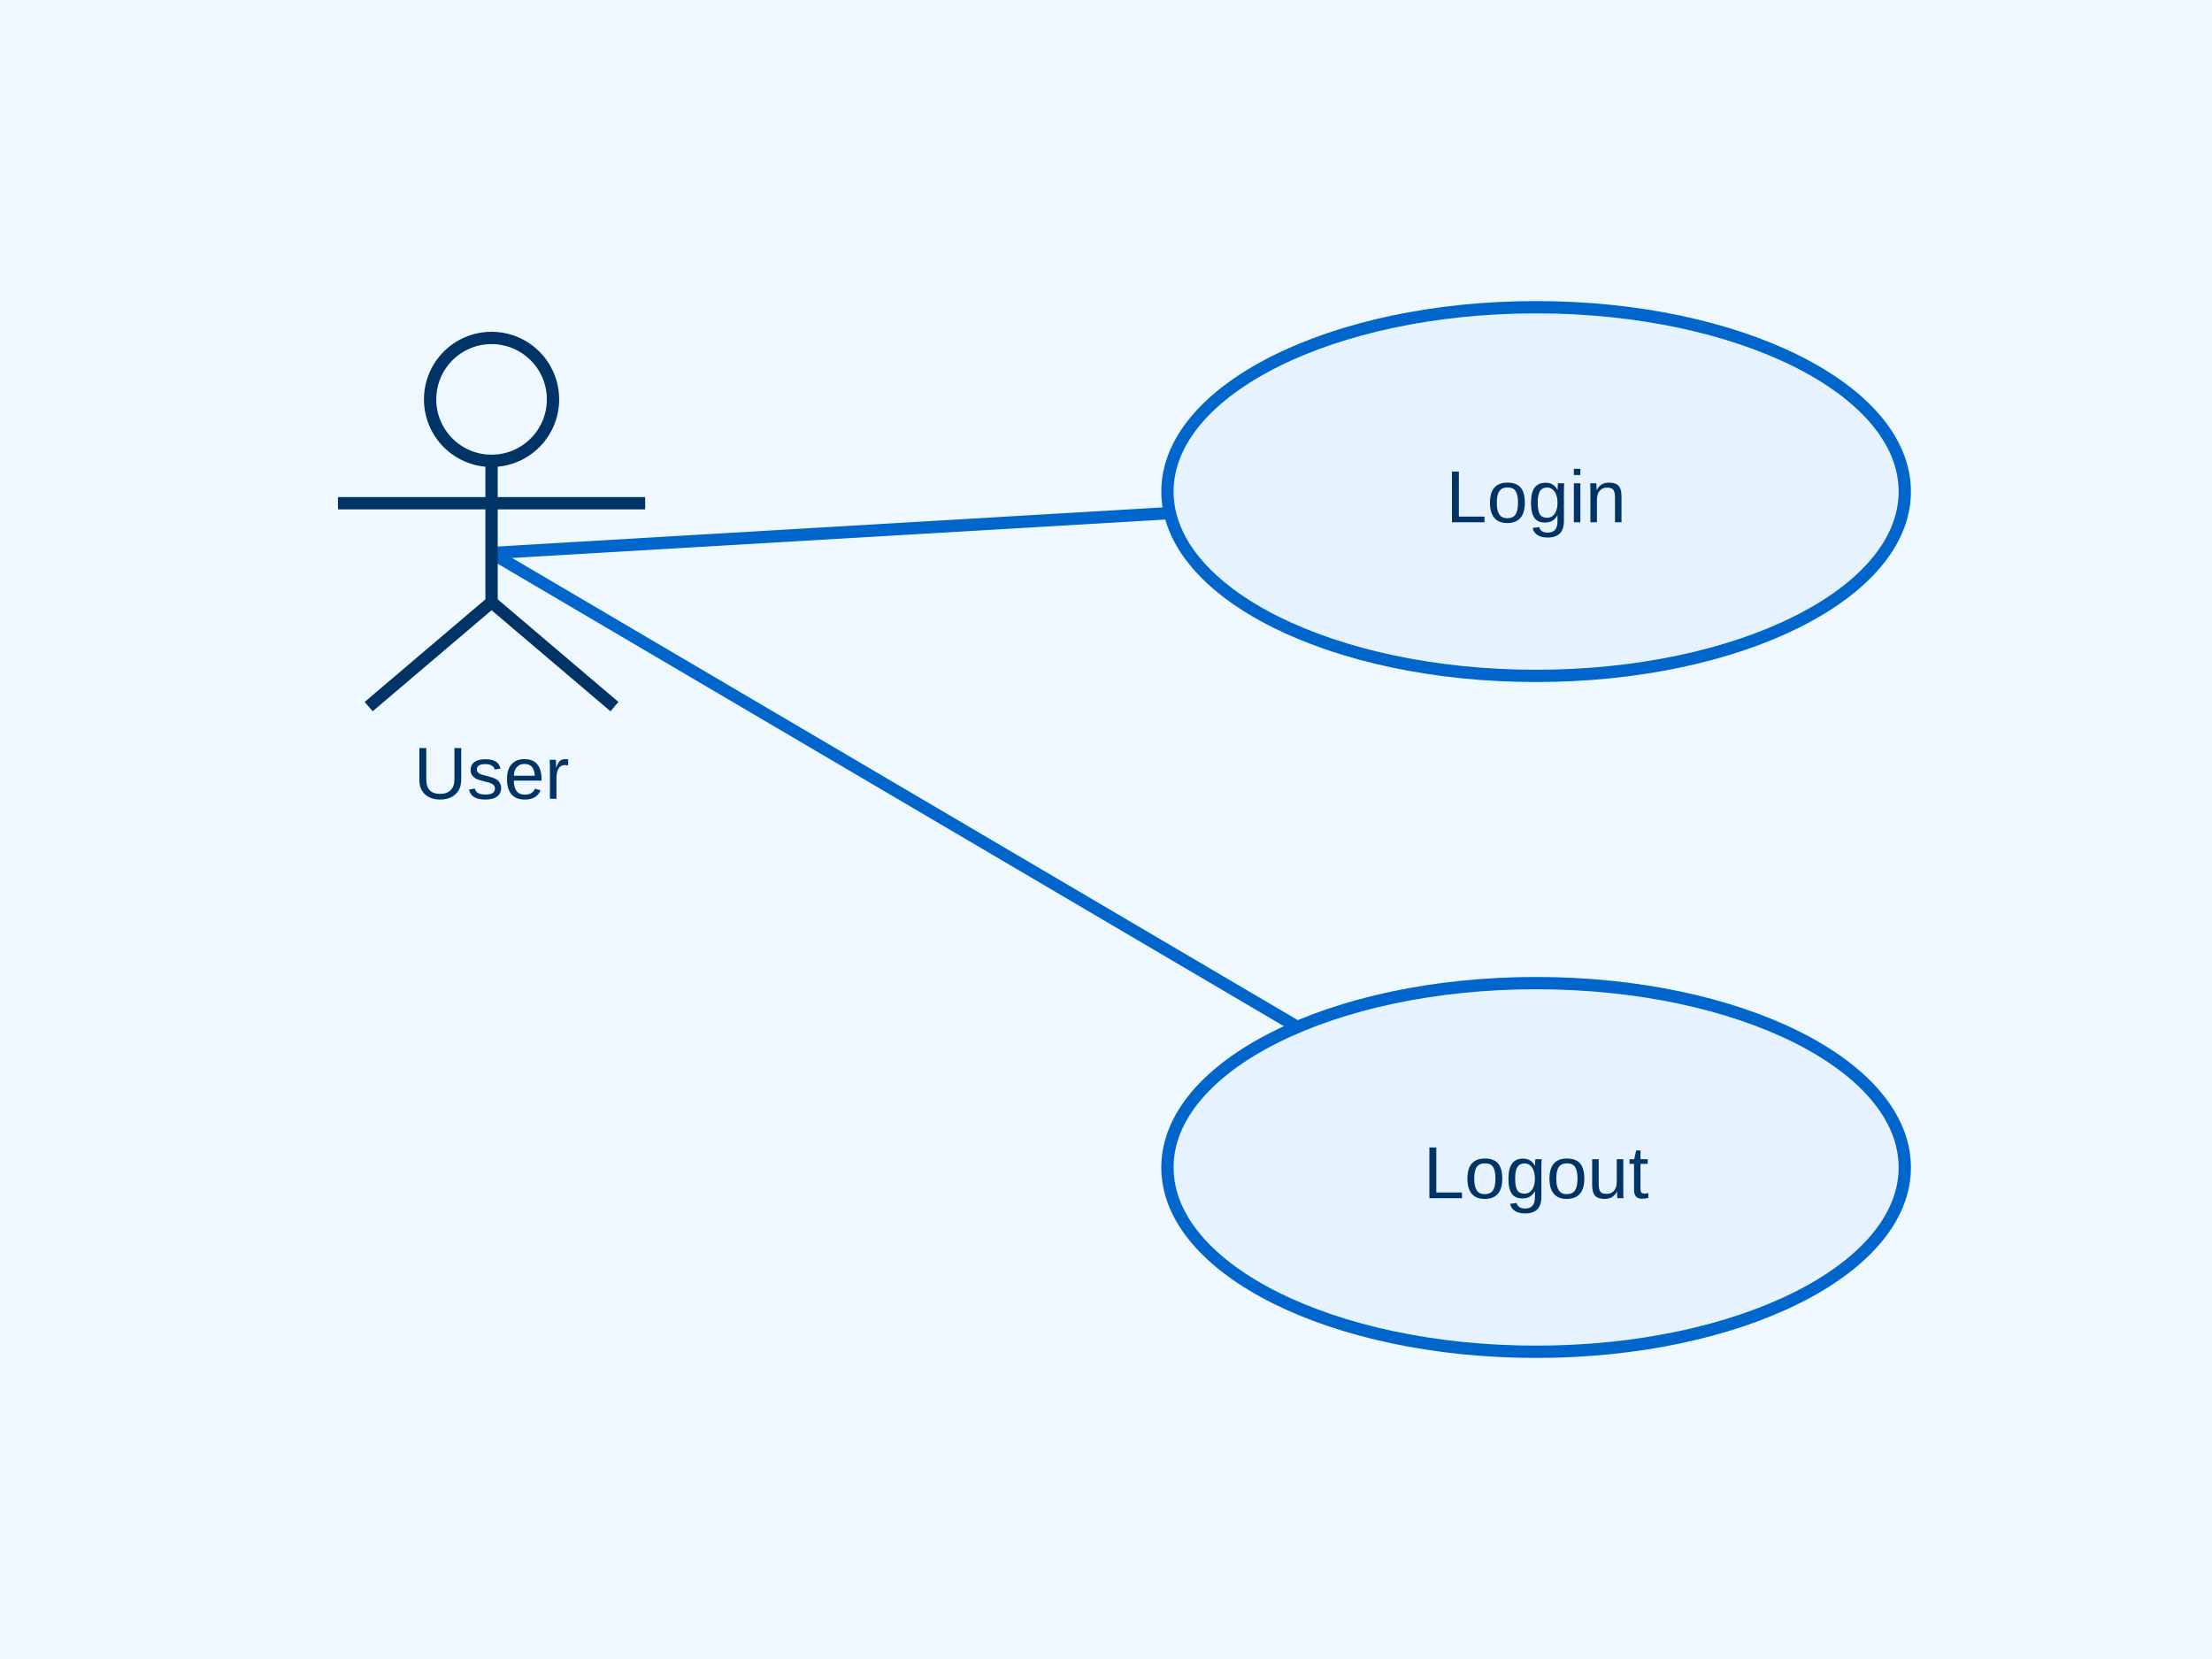
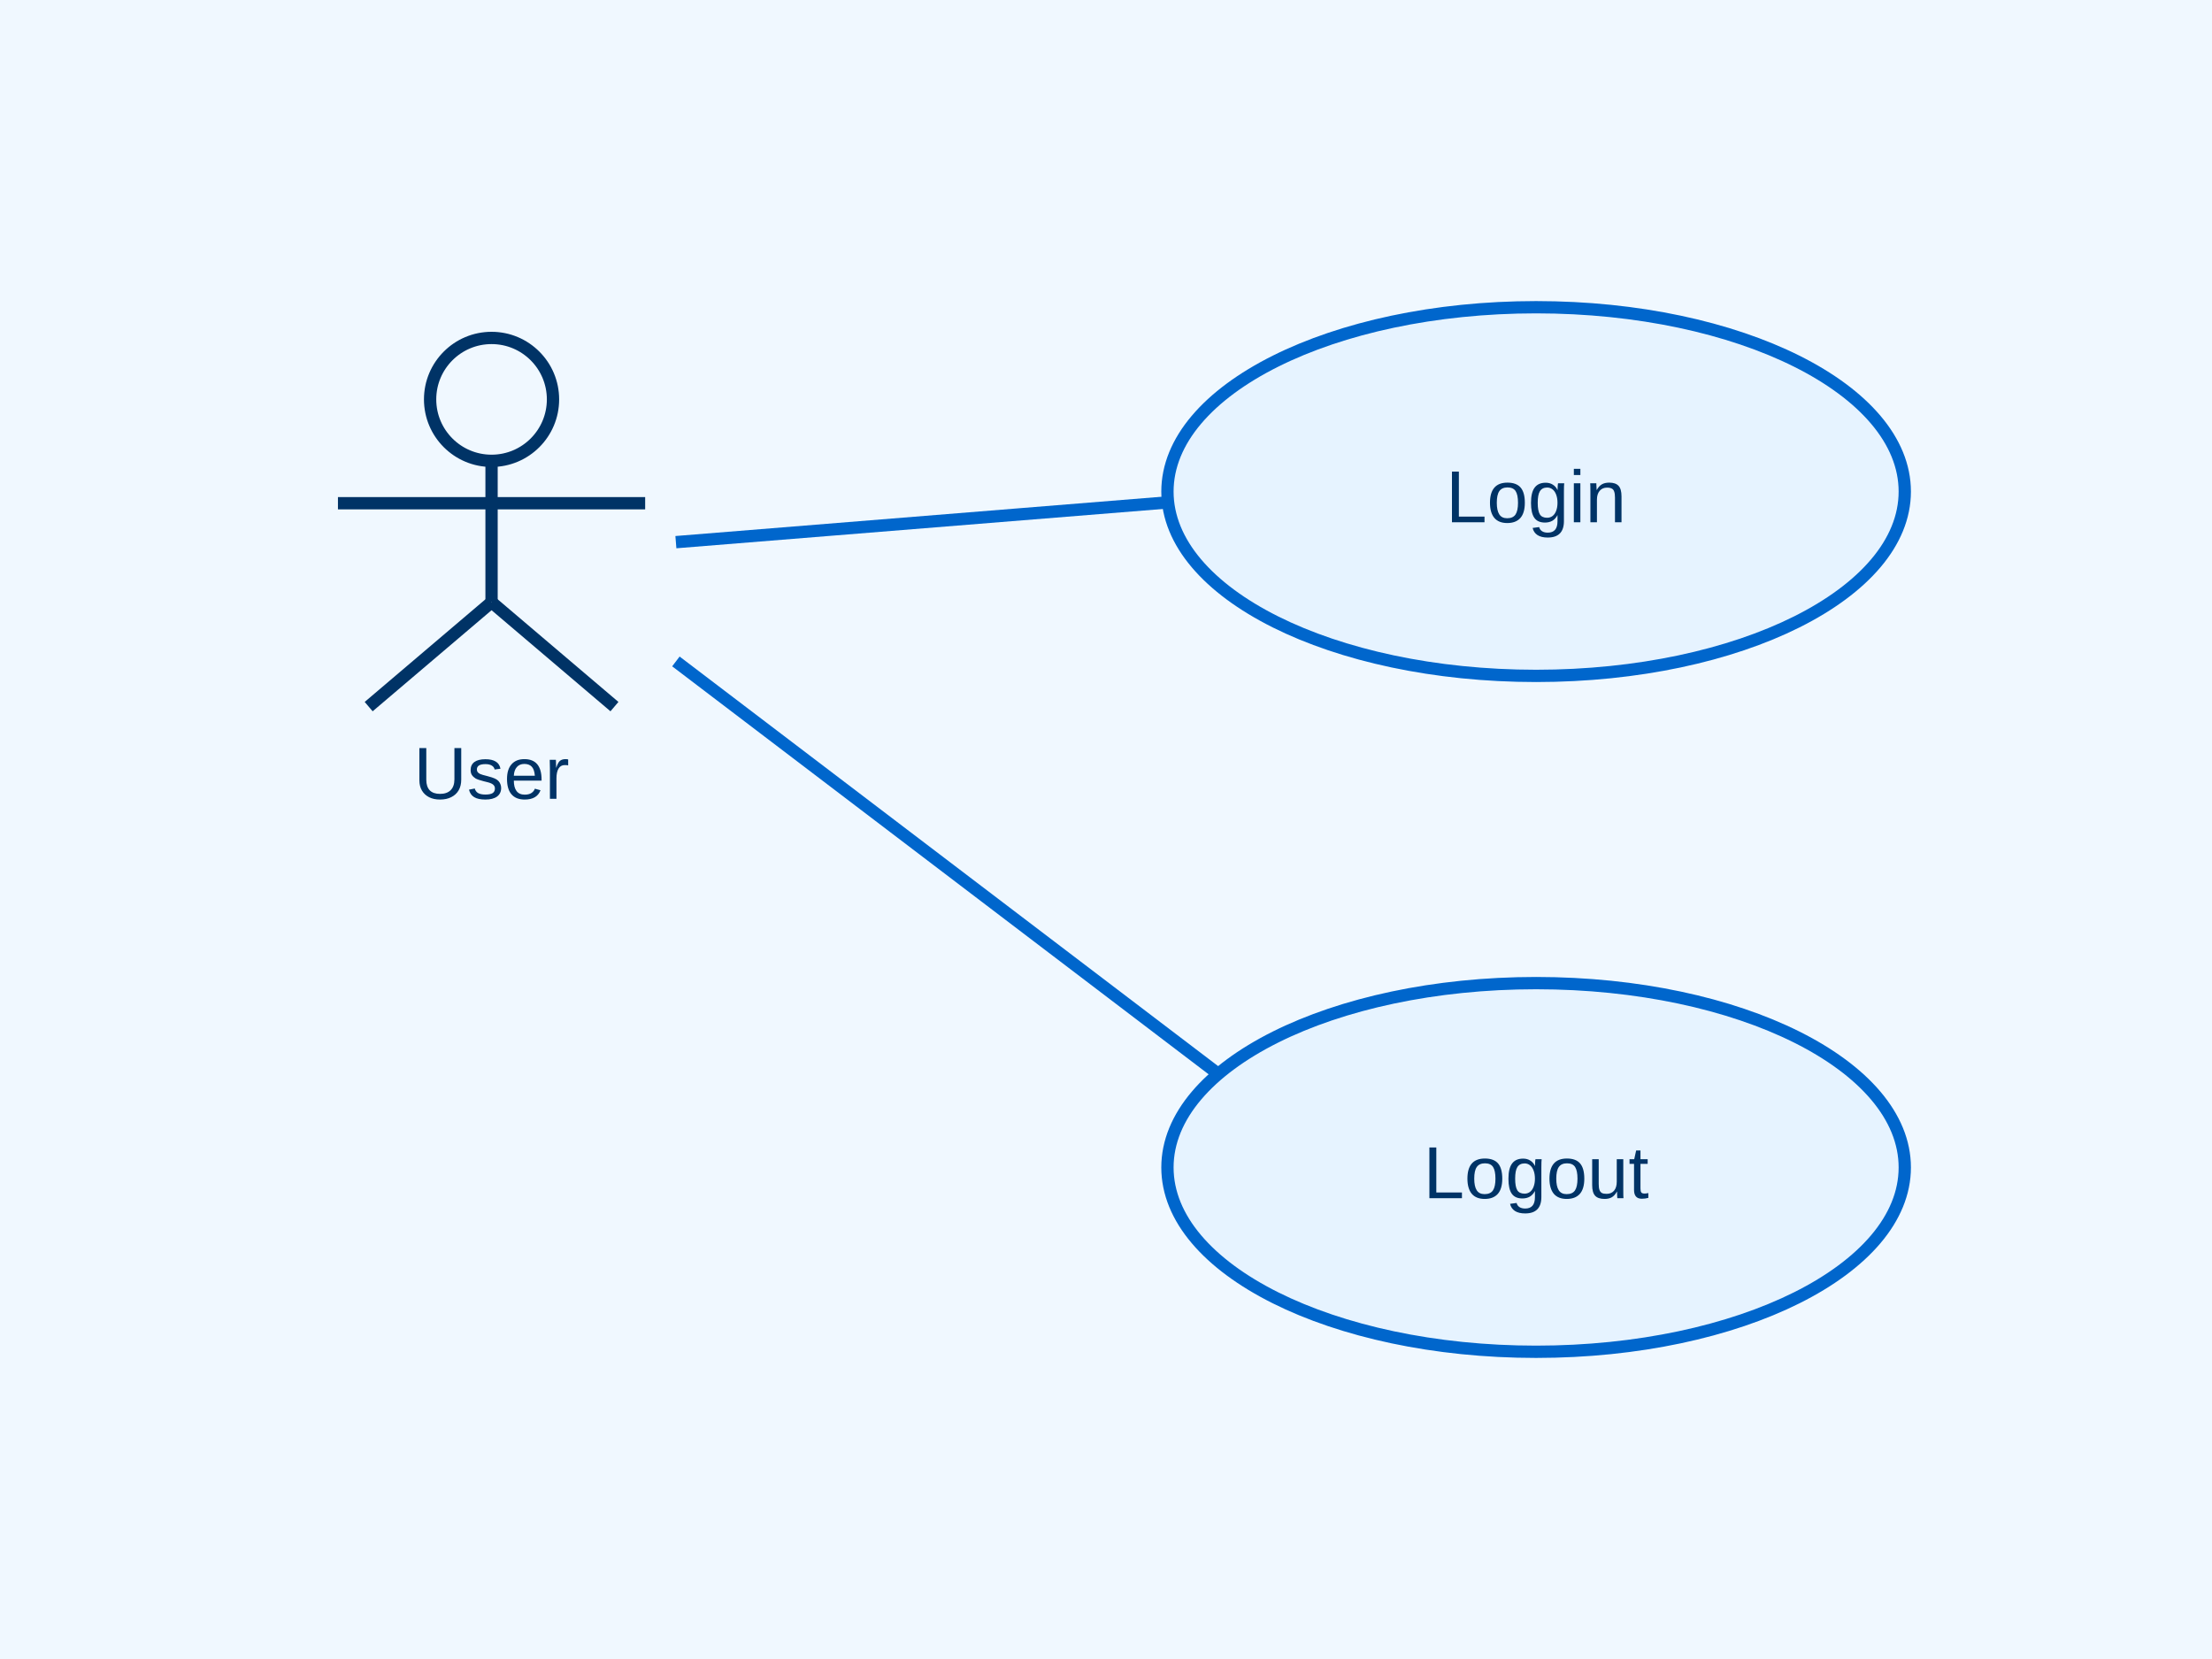
<svg xmlns="http://www.w3.org/2000/svg" width="360" height="270" viewBox="0 0 360 270">
  <rect width="100%" height="100%" fill="#f0f8ff" />
-   <line x1="80" y1="90" x2="250" y2="80" stroke="#0066cc" stroke-width="2" />
-   <line x1="80" y1="90" x2="250" y2="190" stroke="#0066cc" stroke-width="2" />
+   <line x1="110" y1="88.235" x2="190.104" y2="81.762" stroke="#0066cc" stroke-width="2" />
+   <line x1="110" y1="107.647" x2="198.284" y2="174.789" stroke="#0066cc" stroke-width="2" />
  <g id="actor_0">
    <circle cx="80" cy="65" r="10" fill="none" stroke="#003366" stroke-width="2" />
    <line x1="80" y1="75" x2="80" y2="98" stroke="#003366" stroke-width="2" />
    <line x1="55" y1="81.9" x2="105" y2="81.9" stroke="#003366" stroke-width="2" />
    <line x1="80" y1="98" x2="60" y2="115" stroke="#003366" stroke-width="2" />
    <line x1="80" y1="98" x2="100" y2="115" stroke="#003366" stroke-width="2" />
    <text x="80" y="130" text-anchor="middle" font-size="12" font-family="Arial" fill="#003366">
          User
        </text>
  </g>
  <g id="usecase_1">
    <ellipse cx="250" cy="80" rx="60" ry="30" fill="#e6f3ff" stroke="#0066cc" stroke-width="2" />
    <text x="250" y="85" text-anchor="middle" font-size="12" font-family="Arial" fill="#003366">
          Login
        </text>
  </g>
  <g id="usecase_2">
    <ellipse cx="250" cy="190" rx="60" ry="30" fill="#e6f3ff" stroke="#0066cc" stroke-width="2" />
    <text x="250" y="195" text-anchor="middle" font-size="12" font-family="Arial" fill="#003366">
          Logout
        </text>
  </g>
</svg>
